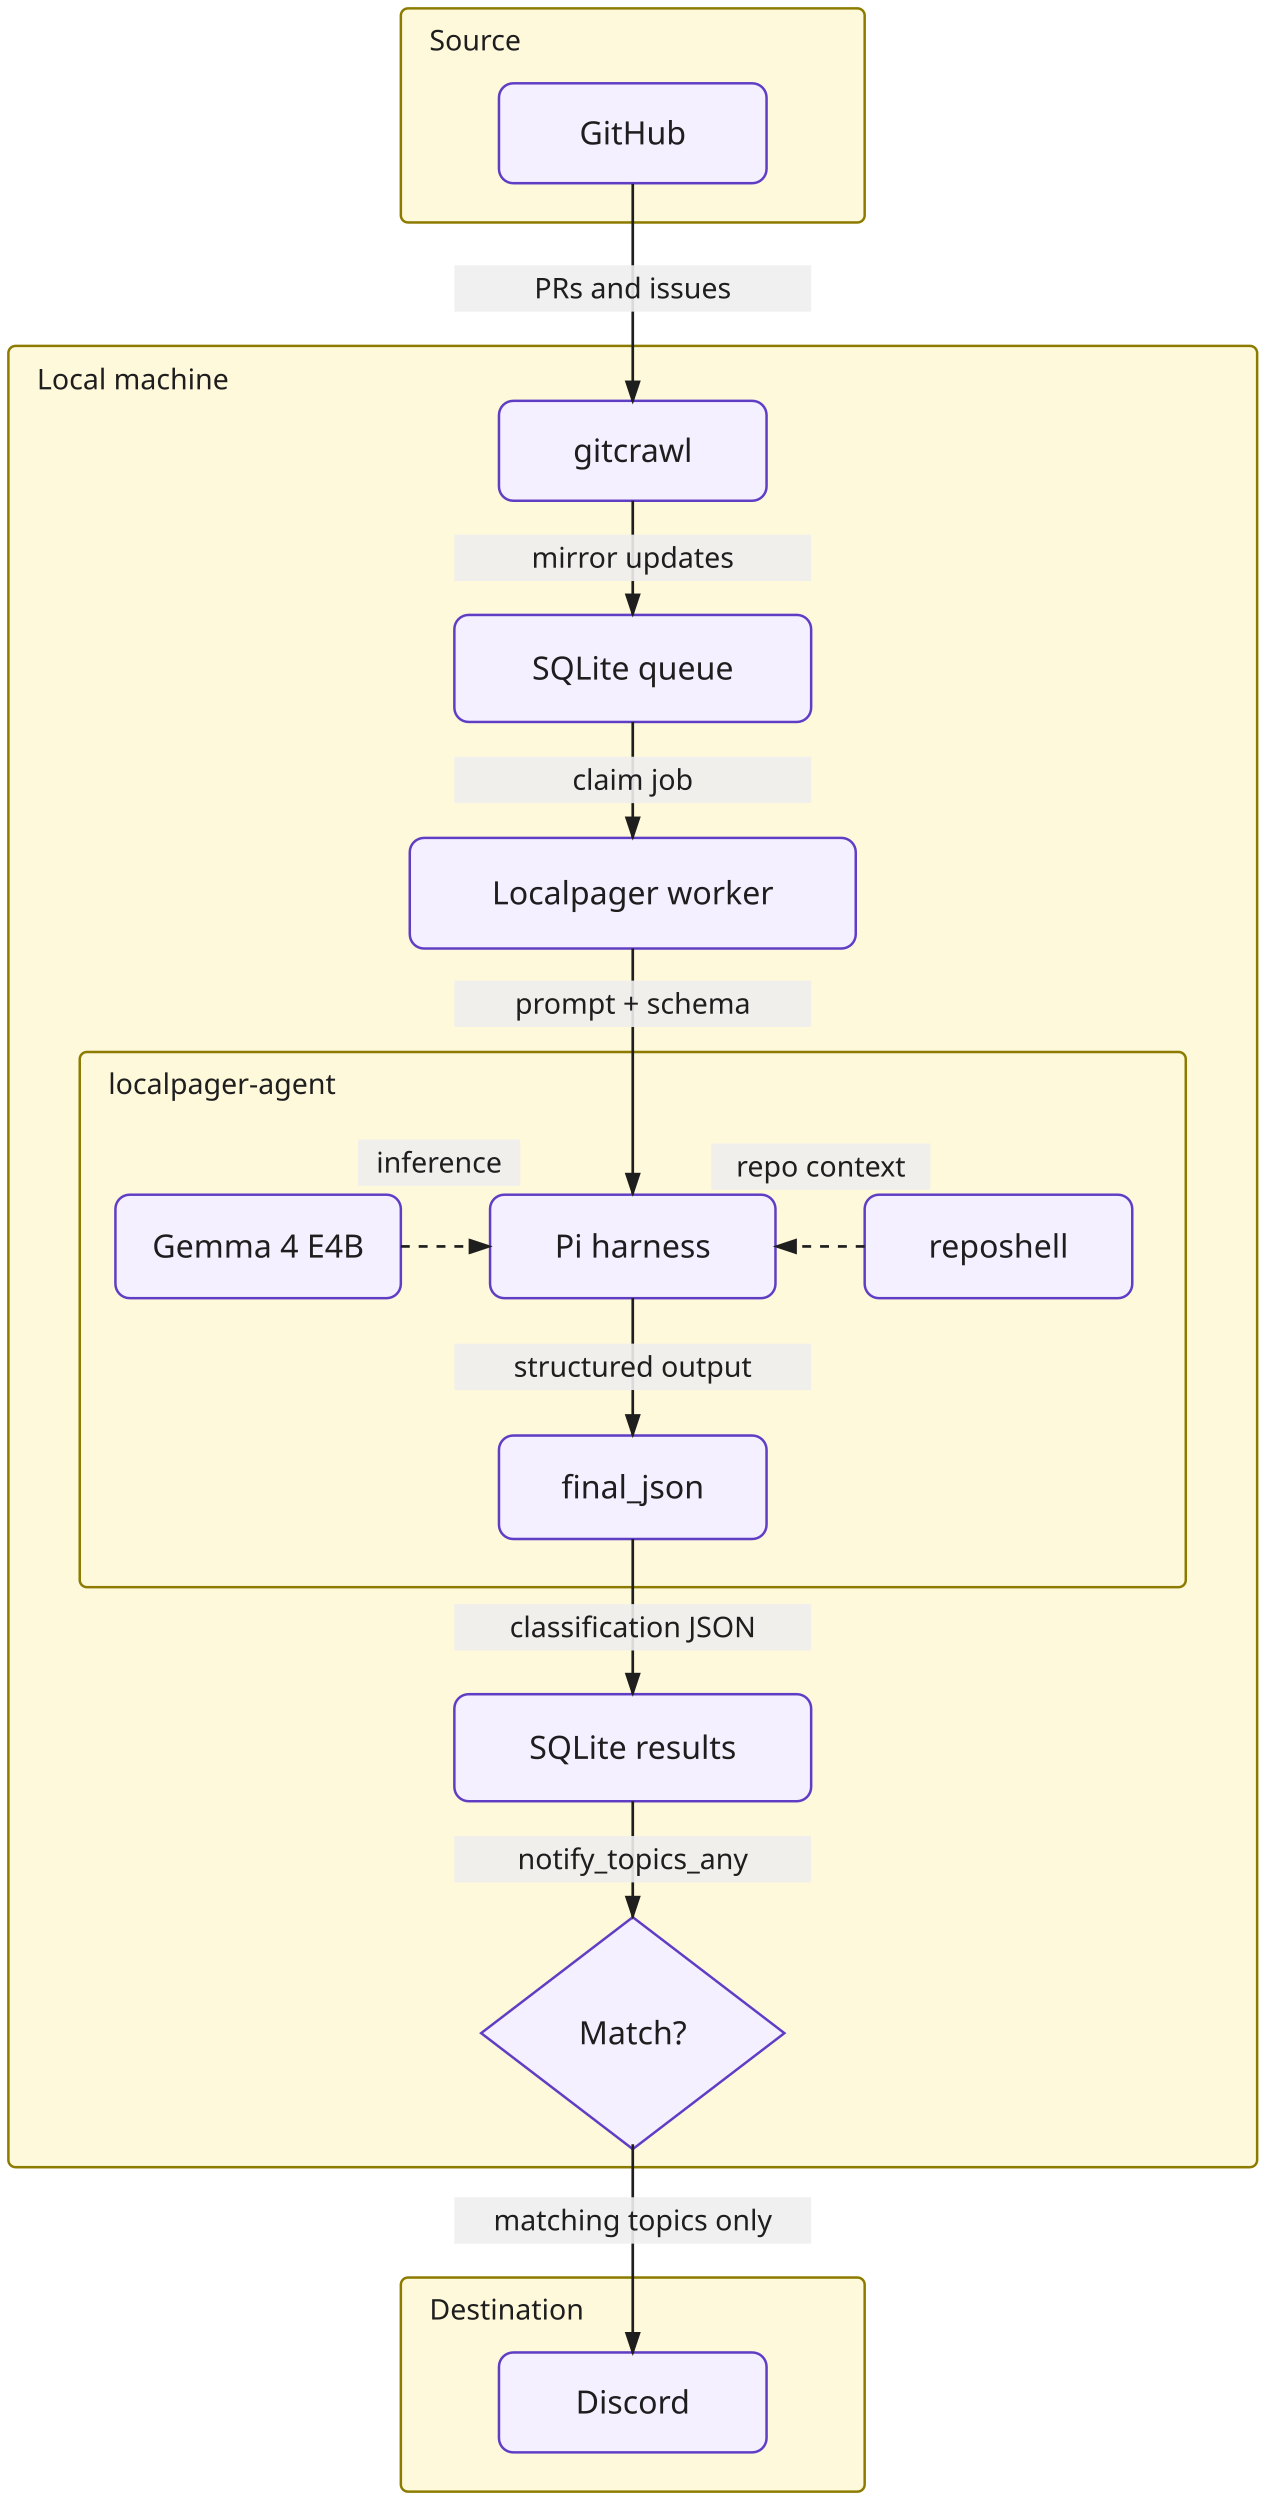
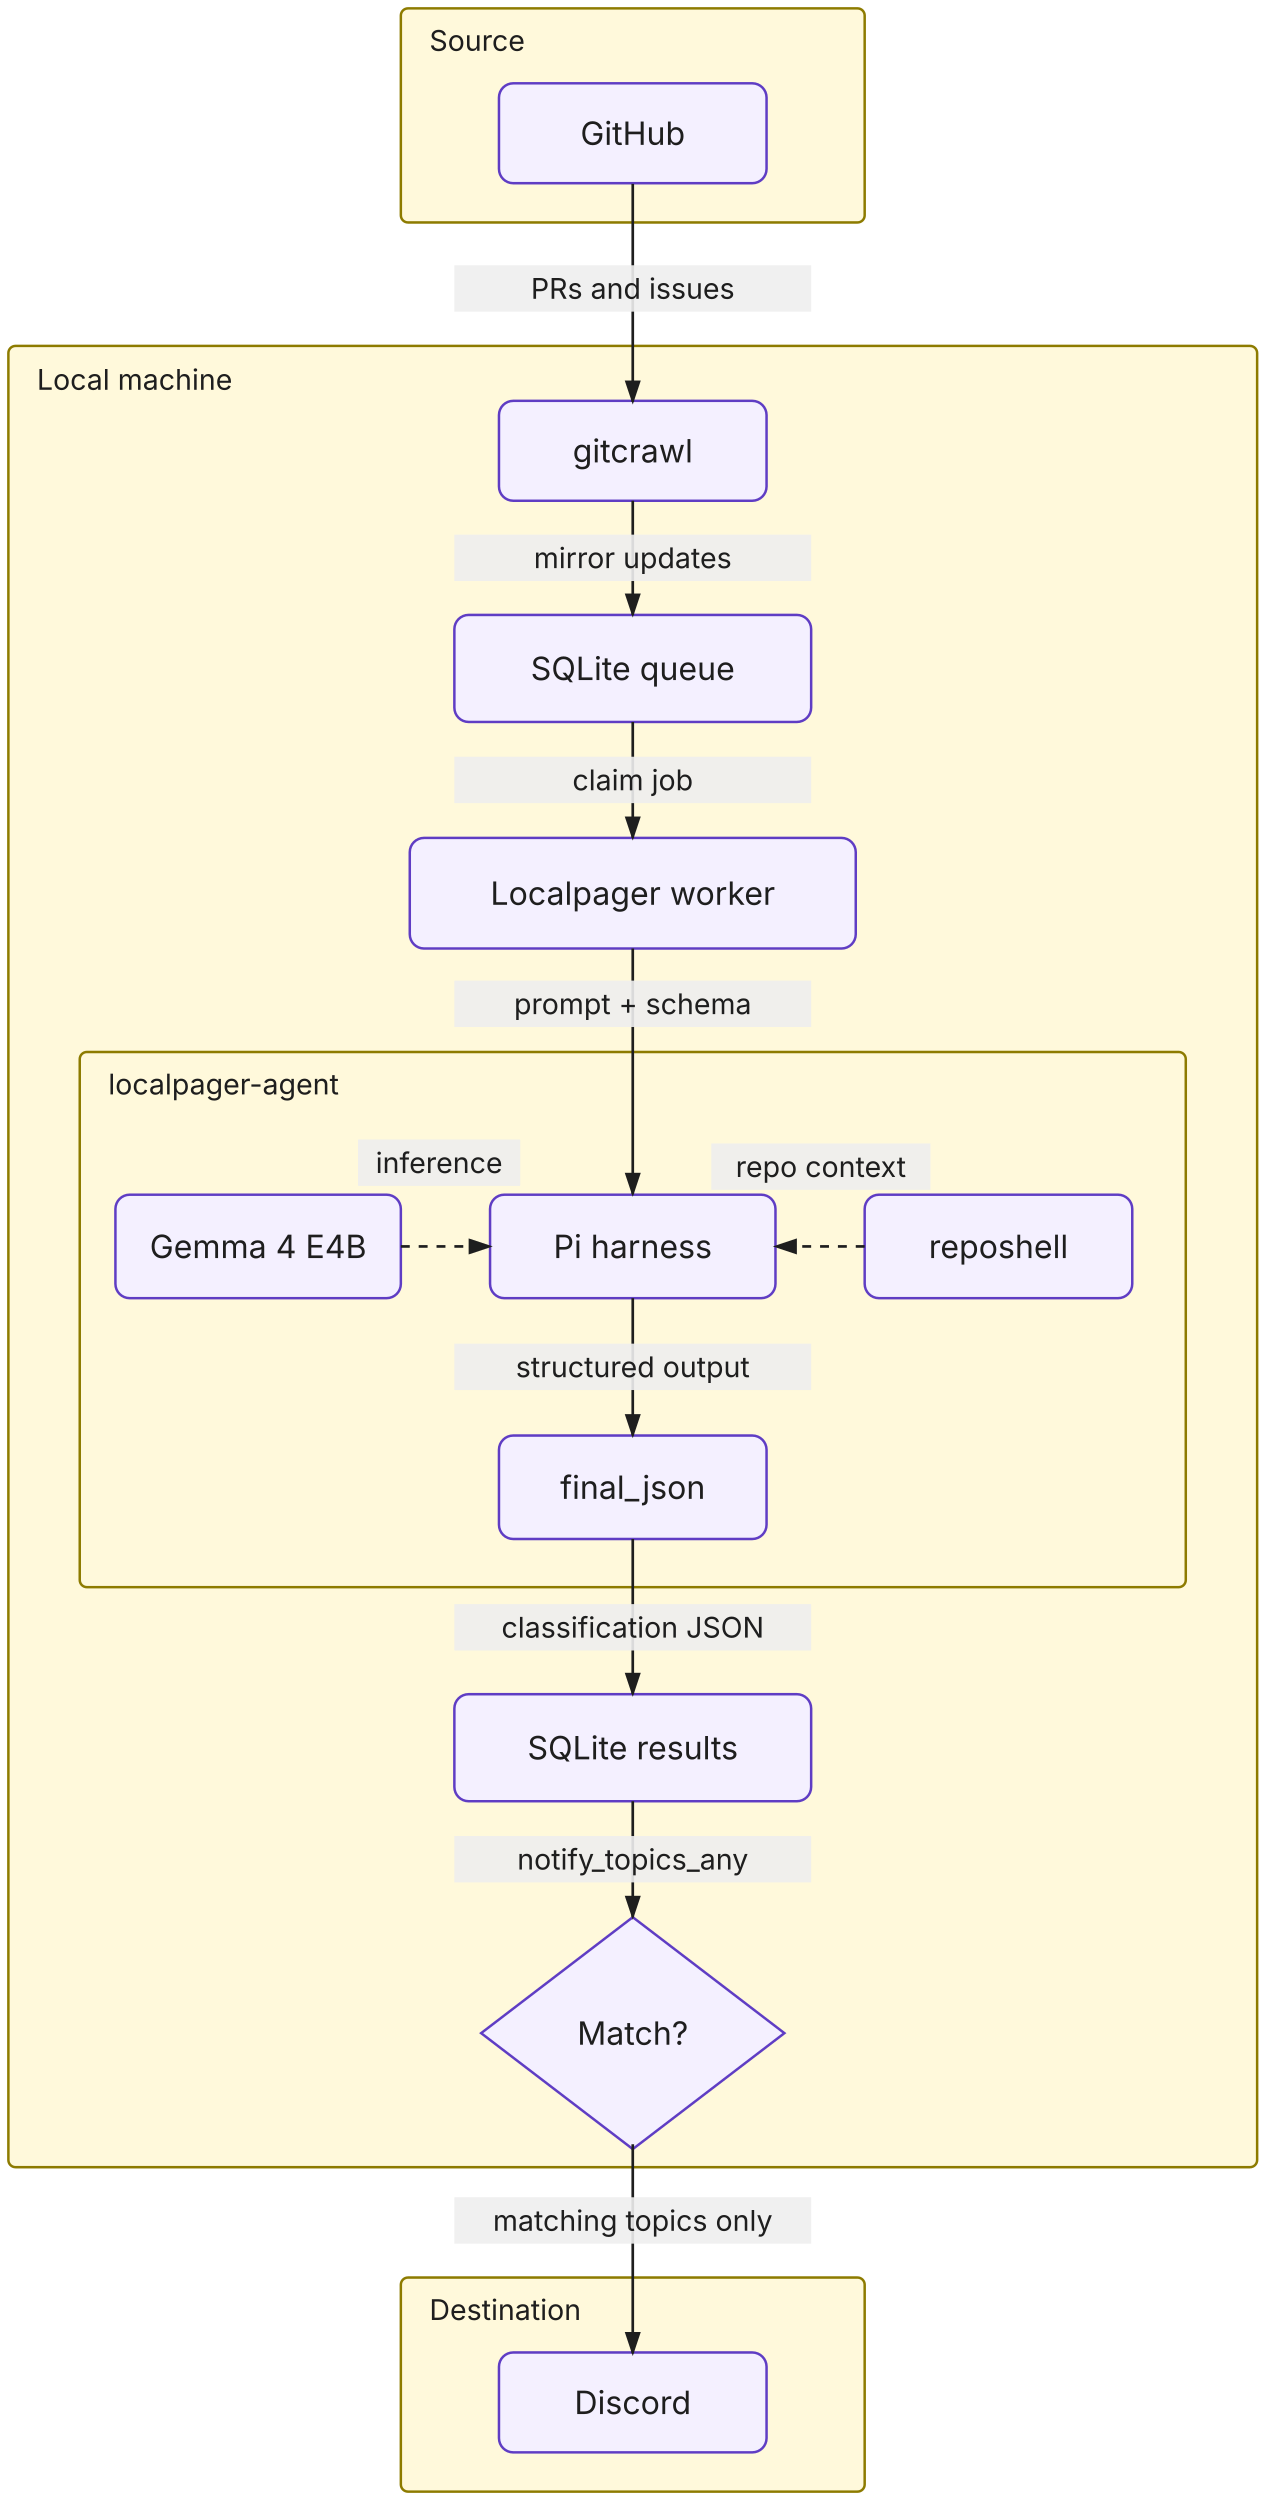
<svg xmlns="http://www.w3.org/2000/svg" width="709.4" height="1401.4" viewBox="0 0 709.4 1401.4" version="1.1" id="svg25">
  <defs id="defs1">
    <marker id="arrow" markerWidth="10" markerHeight="10" refX="8" refY="3" orient="auto" markerUnits="strokeWidth">
      <path d="M 0,0 V 6 L 9,3 Z" fill="#1e1e1e" id="path1" />
    </marker>
    <style id="style1">
      .zone { fill: #fff9db; stroke: #8d7b00; stroke-width: 1.4; }
      .box { fill: #f4f0ff; stroke: #5f3dc4; stroke-width: 1.4; rx: 8; }
-       .text { font-family: Virgil, Comic Sans MS, Bradley Hand, sans-serif; font-size: 18px; fill: #1e1e1e; text-anchor: middle; dominant-baseline: middle; }
+       .text { font-family: system-ui, -apple-system, BlinkMacSystemFont, "Segoe UI", sans-serif; font-size: 18px; fill: #1e1e1e; text-anchor: middle; dominant-baseline: middle; }
      .small { font-size: 16px; }
      .label { fill: #eeeeee; opacity: 0.9; }
      .arrow { stroke: #1e1e1e; stroke-width: 1.5; fill: none; marker-end: url(#arrow); }
      .dash { stroke-dasharray: 5 5; }
    </style>
  </defs>
  <g id="g25" transform="translate(4.000012,4.000037)">
    <rect class="zone" x="220.7" y="0.7" width="260" height="120" rx="4" id="rect1" ry="4" />
    <text class="text small" style="text-anchor:start" x="236.7" y="18.7" id="text1">Source</text>
    <rect class="box" x="275.7" y="42.7" width="150" height="56" rx="8" id="rect2" ry="8" />
    <text class="text" x="350.7" y="70.7" id="text2">GitHub</text>
    <rect class="zone" x="0.7" y="189.905" width="700" height="1020.932" rx="4" id="rect3" ry="4" />
    <text class="text small" style="text-anchor:start" x="16.7" y="208.7" id="text3">Local machine</text>
    <rect class="box" x="275.7" y="220.7" width="150" height="56" rx="8" id="rect4" ry="8" />
    <text class="text" x="350.7" y="248.7" id="text4">gitcrawl</text>
    <rect class="box" x="250.7" y="340.7" width="200" height="60" rx="8" id="rect5" ry="8" />
    <text class="text" x="350.7" y="370.7" id="text5">SQLite queue</text>
    <rect class="box" x="225.7" y="465.7" width="250" height="62" rx="8" id="rect6" ry="8" />
    <text class="text" x="350.7" y="496.7" id="text6">Localpager worker</text>
    <rect class="zone" x="40.7" y="585.7" width="620" height="300" rx="4" id="rect7" ry="4" />
    <text class="text small" style="text-anchor:start" x="56.7" y="603.7" id="text7">localpager-agent</text>
    <rect class="box" x="60.7" y="665.7" width="160" height="58" rx="8" id="rect8" ry="8" />
    <text class="text" x="140.7" y="694.7" id="text8">Gemma 4 E4B</text>
    <rect class="box" x="270.7" y="665.7" width="160" height="58" rx="8" id="rect9" ry="8" />
    <text class="text" x="350.7" y="694.7" id="text9">Pi harness</text>
    <rect class="box" x="480.7" y="665.7" width="150" height="58" rx="8" id="rect10" ry="8" />
    <text class="text" x="555.7" y="694.7" id="text10">reposhell</text>
    <rect class="box" x="275.7" y="800.7" width="150" height="58" rx="8" id="rect11" ry="8" />
    <text class="text" x="350.7" y="829.7" id="text11">final_json</text>
    <rect class="box" x="250.7" y="945.7" width="200" height="60" rx="8" id="rect12" ry="8" />
    <text class="text" x="350.7" y="975.7" id="text12">SQLite results</text>
    <polygon class="box" points="440,1190 525,1255 440,1320 355,1255 " id="polygon12" transform="translate(-89.3,-119.3)" />
    <text class="text" x="350.7" y="1135.7" id="text13">Match?</text>
    <rect class="zone" x="220.7" y="1272.7" width="260" height="120" rx="4" id="rect13" ry="4" />
    <text class="text small" style="text-anchor:start" x="236.7" y="1290.7" id="text14">Destination</text>
    <rect class="box" x="275.7" y="1314.7" width="150" height="56" rx="8" id="rect14" ry="8" />
    <text class="text" x="350.7" y="1342.7" id="text15">Discord</text>
    <line class="arrow" x1="350.7" y1="99.076" x2="350.7" y2="221.301" id="line15" />
    <rect class="label" x="250.7" y="144.7" width="200" height="26" id="rect15" />
    <text class="text small" x="350.7" y="157.7" id="text16">PRs and issues</text>
    <line class="arrow" x1="350.7" y1="276.7" x2="350.7" y2="340.7" id="line16" />
    <rect class="label" x="250.7" y="295.7" width="200" height="26" id="rect16" />
    <text class="text small" x="350.7" y="308.7" id="text17">mirror updates</text>
    <line class="arrow" x1="350.7" y1="400.7" x2="350.7" y2="465.7" id="line17" />
    <rect class="label" x="250.7" y="420.2" width="200" height="26" id="rect17" />
    <text class="text small" x="350.7" y="433.2" id="text18">claim job</text>
    <line class="arrow" x1="350.7" y1="527.7" x2="350.7" y2="665.423" id="line18" />
    <rect class="label" x="250.7" y="545.7" width="200" height="26" id="rect18" />
    <text class="text small" x="350.7" y="558.7" id="text19">prompt + schema</text>
    <line class="arrow dash" x1="220.7" y1="694.7" x2="270.7" y2="694.7" id="line19" />
    <rect class="label" x="196.693" y="634.758" width="90.919" height="26" id="rect19" style="stroke-width:1" />
    <text class="text small" x="242.153" y="647.758" id="text20">inference</text>
    <line class="arrow dash" x1="480.7" y1="694.7" x2="430.7" y2="694.7" id="line20" />
    <rect class="label" x="394.721" y="636.975" width="122.845" height="26" id="rect20" style="stroke-width:1" />
    <text class="text small" x="456.143" y="649.975" id="text21">repo context</text>
    <line class="arrow" x1="350.7" y1="723.7" x2="350.7" y2="800.7" id="line21" />
    <rect class="label" x="250.7" y="749.2" width="200" height="26" id="rect21" />
    <text class="text small" x="350.7" y="762.2" id="text22">structured output</text>
    <line class="arrow" x1="350.7" y1="858.7" x2="350.7" y2="945.7" id="line22" />
    <rect class="label" x="250.7" y="895.2" width="200" height="26" id="rect22" />
    <text class="text small" x="350.7" y="908.2" id="text23">classification JSON</text>
    <line class="arrow" x1="350.7" y1="1005.7" x2="350.7" y2="1070.7" id="line23" />
    <rect class="label" x="250.7" y="1025.2" width="200" height="26" id="rect23" />
    <text class="text small" x="350.7" y="1038.2" id="text24">notify_topics_any</text>
    <line class="arrow" x1="350.7" y1="1197.986" x2="350.7" y2="1315.211" id="line24" />
    <rect class="label" x="250.7" y="1227.7" width="200" height="26" id="rect24" />
    <text class="text small" x="350.7" y="1240.7" id="text25">matching topics only</text>
  </g>
</svg>
